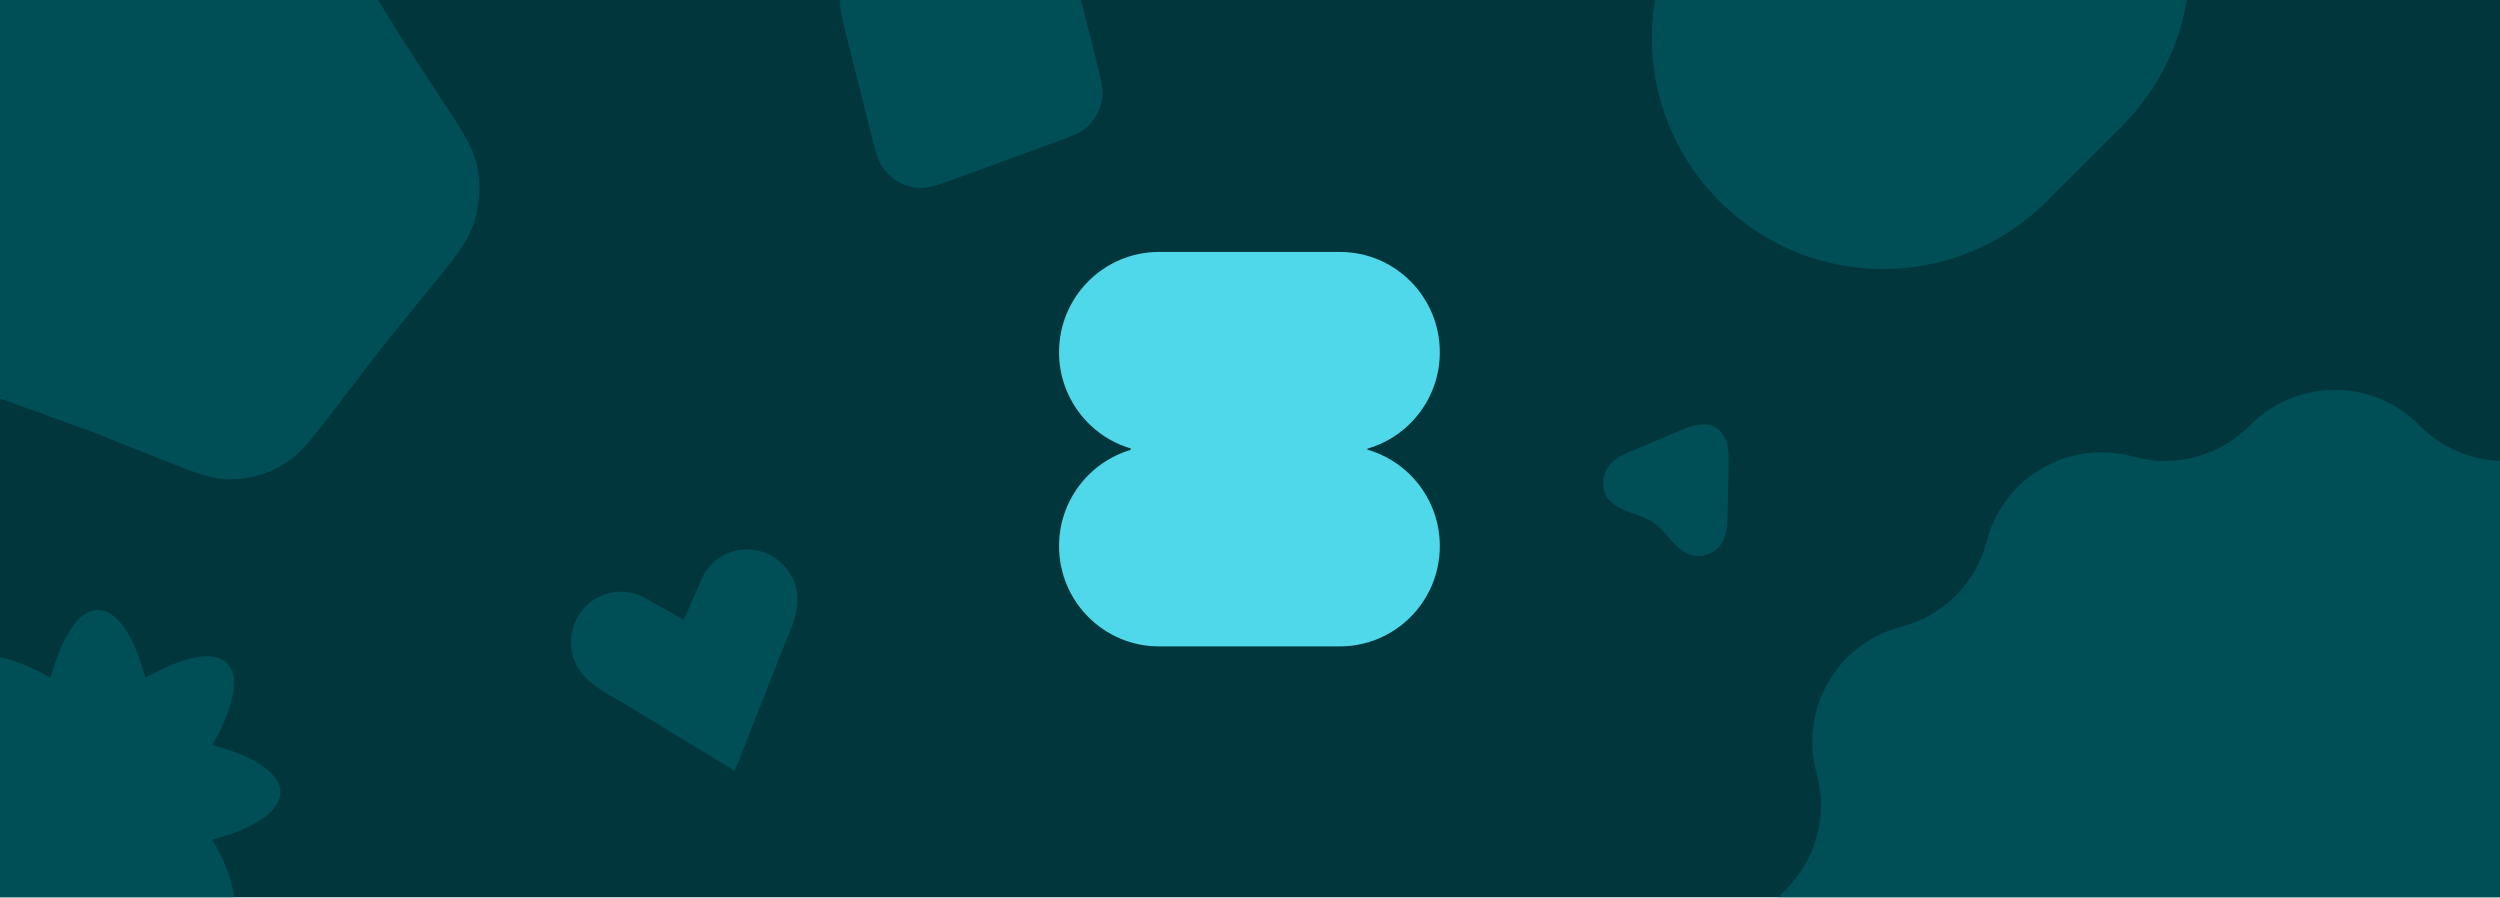
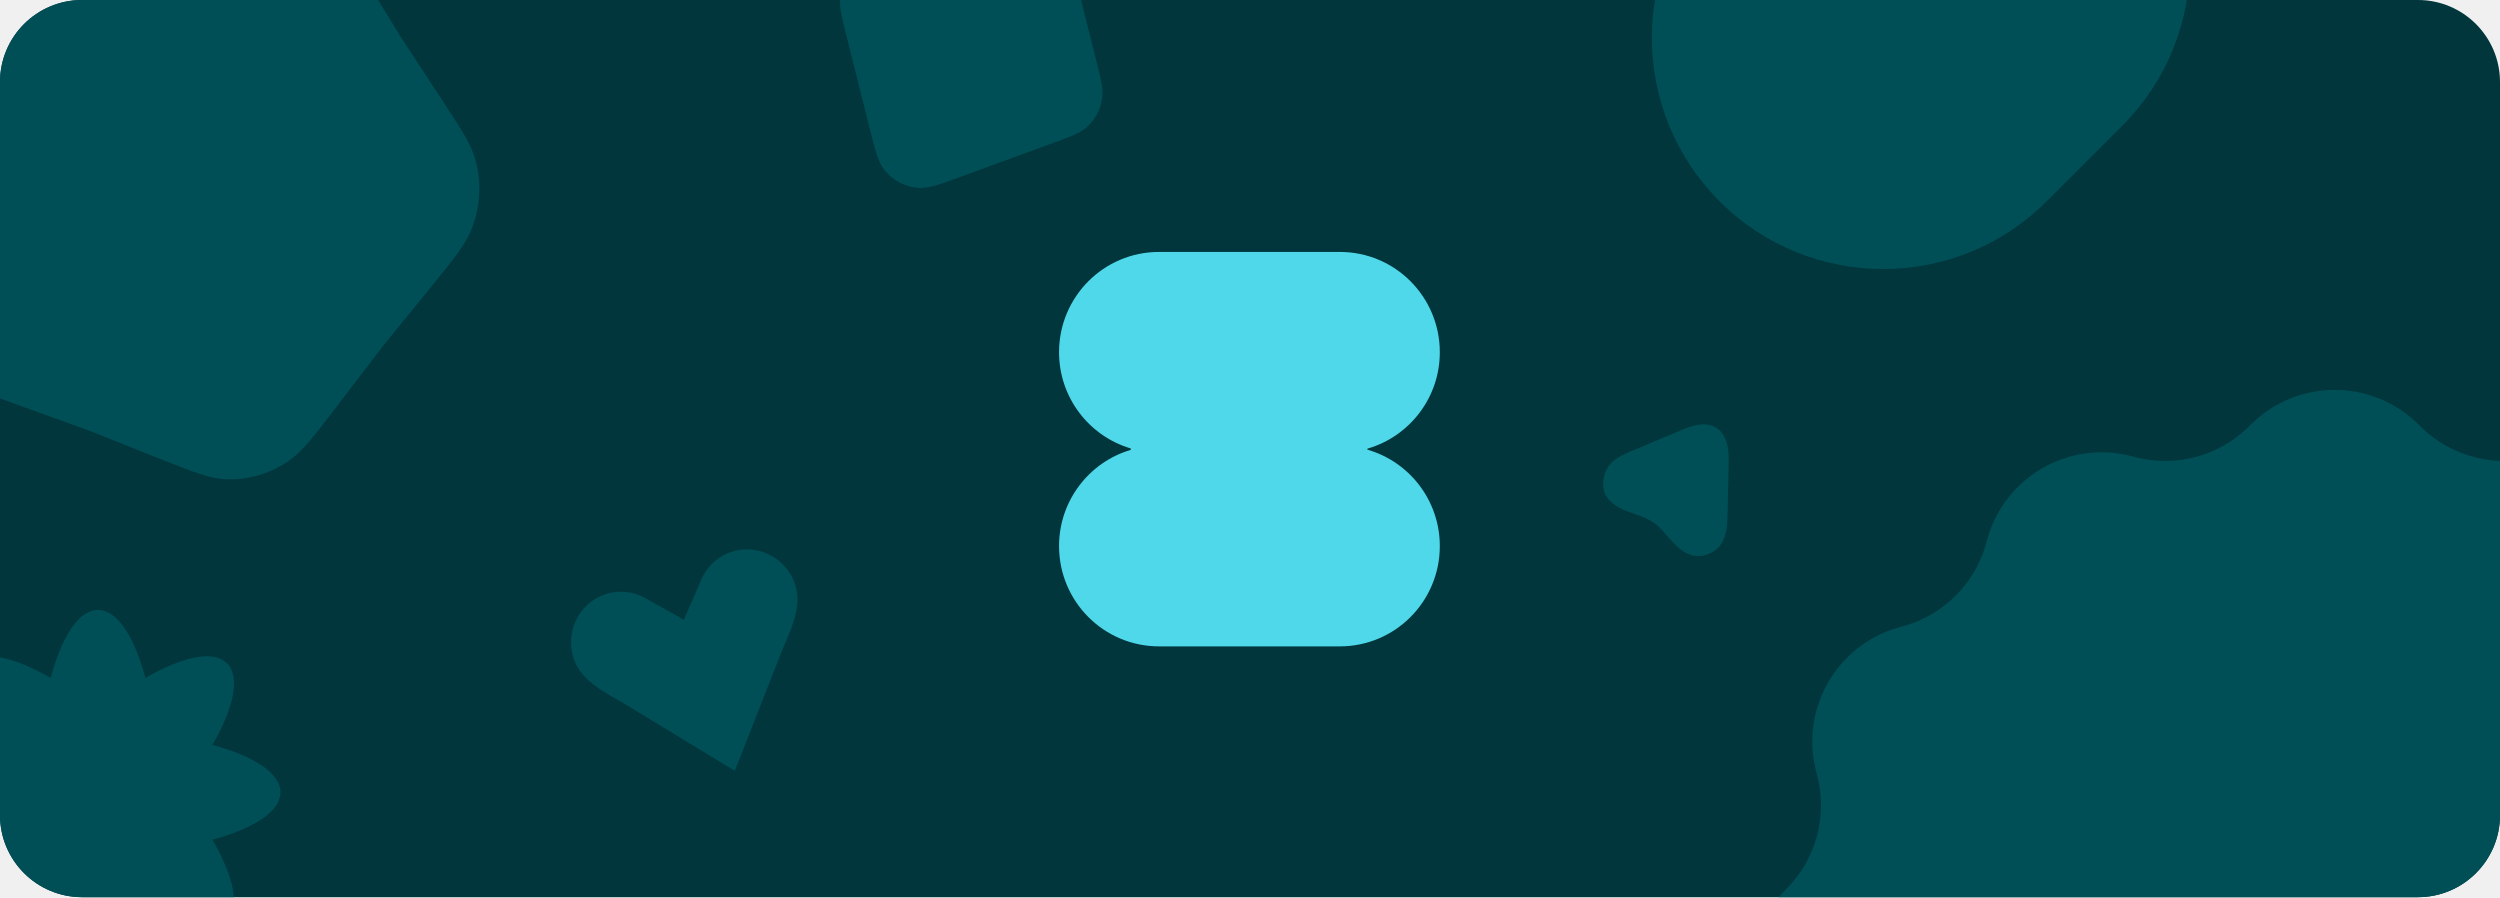
<svg xmlns="http://www.w3.org/2000/svg" width="2193" height="787" viewBox="0 0 2193 787" fill="none">
  <g clip-path="url(#clip0_1018_24)">
    <rect width="2193" height="787" fill="#00363C" />
    <path d="M1973.29 373.574C1975.02 371.875 1975.89 371.009 1976.63 370.304C2016.74 332.565 2079.26 332.565 2119.37 370.304C2120.11 371.009 2120.98 371.875 2122.71 373.574C2123.77 374.568 2124.28 375.081 2124.76 375.562C2150.44 400.058 2186.77 409.773 2221.24 401.405C2221.91 401.244 2222.62 401.052 2224.03 400.699C2226.37 400.09 2227.55 399.801 2228.55 399.545C2282.12 386.912 2336.31 418.173 2352.15 470.917C2352.44 471.911 2352.76 473.066 2353.43 475.406C2353.82 476.817 2354.01 477.522 2354.2 478.195C2364.17 512.214 2390.79 538.827 2424.8 548.798C2425.48 548.991 2426.18 549.183 2427.59 549.568C2429.93 550.241 2431.09 550.561 2432.08 550.85C2484.83 566.689 2516.09 620.876 2503.46 674.453C2503.2 675.447 2502.91 676.634 2502.3 678.974C2501.95 680.385 2501.76 681.09 2501.6 681.763C2493.23 716.231 2502.94 752.559 2527.44 778.241C2527.92 778.722 2528.43 779.235 2529.43 780.293C2531.13 782.024 2531.99 782.89 2532.7 783.628C2570.43 823.739 2570.43 886.261 2532.7 926.372C2531.99 927.11 2531.13 927.976 2529.43 929.707C2528.43 930.765 2527.92 931.278 2527.44 931.759C2502.94 957.441 2493.23 993.769 2501.6 1028.24C2501.76 1028.91 2501.95 1029.61 2502.3 1031.03C2502.91 1033.37 2503.2 1034.55 2503.46 1035.55C2516.09 1089.12 2484.83 1143.31 2432.08 1159.15C2431.09 1159.44 2429.93 1159.76 2427.59 1160.43C2426.18 1160.82 2425.48 1161.01 2424.8 1161.2C2390.79 1171.17 2364.17 1197.79 2354.2 1231.8C2354.01 1232.48 2353.82 1233.18 2353.43 1234.59C2352.76 1236.93 2352.44 1238.09 2352.15 1239.08C2336.31 1291.83 2282.12 1323.09 2228.55 1310.46C2227.55 1310.2 2226.37 1309.91 2224.03 1309.3C2222.62 1308.95 2221.91 1308.76 2221.24 1308.6C2186.77 1300.23 2150.44 1309.94 2124.76 1334.44C2124.28 1334.92 2123.77 1335.43 2122.71 1336.43C2120.98 1338.13 2120.11 1338.99 2119.37 1339.7C2079.26 1377.43 2016.74 1377.43 1976.63 1339.7C1975.89 1338.99 1975.02 1338.13 1973.29 1336.43C1972.24 1335.43 1971.72 1334.92 1971.24 1334.44C1945.56 1309.94 1909.23 1300.23 1874.76 1308.6C1874.09 1308.76 1873.39 1308.95 1871.97 1309.3C1869.63 1309.91 1868.45 1310.2 1867.45 1310.46C1813.88 1323.09 1759.69 1291.83 1743.85 1239.08C1743.56 1238.09 1743.24 1236.93 1742.57 1234.59C1742.18 1233.18 1741.99 1232.48 1741.8 1231.8C1731.83 1197.79 1705.21 1171.17 1671.2 1161.2C1670.52 1161.01 1669.82 1160.82 1668.41 1160.43C1666.07 1159.76 1664.91 1159.44 1663.92 1159.15C1611.17 1143.31 1579.91 1089.12 1592.55 1035.55C1592.8 1034.55 1593.09 1033.37 1593.7 1031.03C1594.05 1029.61 1594.24 1028.91 1594.4 1028.24C1602.77 993.769 1593.06 957.441 1568.56 931.759C1568.08 931.278 1567.57 930.765 1566.57 929.707C1564.87 927.976 1564.01 927.11 1563.3 926.372C1525.57 886.261 1525.57 823.739 1563.3 783.628C1564.01 782.89 1564.87 782.024 1566.57 780.293C1567.57 779.235 1568.08 778.722 1568.56 778.241C1593.06 752.559 1602.77 716.231 1594.4 681.763C1594.24 681.09 1594.05 680.385 1593.7 678.974C1593.09 676.634 1592.8 675.447 1592.55 674.453C1579.91 620.876 1611.17 566.689 1663.92 550.85C1664.91 550.561 1666.07 550.241 1668.41 549.568C1669.82 549.183 1670.52 548.991 1671.2 548.798C1705.21 538.827 1731.83 512.214 1741.8 478.195C1741.99 477.522 1742.18 476.817 1742.57 475.406C1743.24 473.066 1743.56 471.911 1743.85 470.917C1759.69 418.173 1813.88 386.912 1867.45 399.545C1868.45 399.801 1869.63 400.09 1871.97 400.699C1873.39 401.052 1874.09 401.244 1874.76 401.405C1909.23 409.773 1945.56 400.058 1971.24 375.562C1971.72 375.081 1972.24 374.568 1973.29 373.574Z" fill="#004F57" />
    <path d="M168.613 -81.458C198.167 -90.47 212.936 -94.978 226.808 -94.738C246.863 -94.378 266.064 -87.093 281.31 -74.059C291.85 -65.037 299.912 -51.866 316.05 -25.518L351.339 32.121L387.525 87.305C404.695 113.492 413.285 126.595 417.105 140.4C422.614 160.388 421.352 181.892 413.485 201.392C408.034 214.877 397.944 227.306 377.74 252.137L335.678 303.867L294.589 357.623C275.29 382.848 265.649 395.464 254.03 403.713C237.213 415.648 217.133 421.49 197.037 420.311C183.144 419.51 168.919 413.845 140.464 402.529L78.636 377.949L16.063 355.329C-12.736 344.922 -27.138 339.725 -38.066 331.108C-53.886 318.66 -65.037 300.969 -69.705 280.882C-72.927 267.002 -71.774 251.166 -69.482 219.488L-64.571 152.005L-61.732 85.393C-60.379 53.41 -59.685 37.416 -54.819 23.709C-47.771 3.898 -34.45 -13.03 -17.069 -24.333C-5.053 -32.13 10.066 -36.238 40.286 -44.444L103.971 -61.735L168.613 -81.458Z" fill="#004F57" />
    <path d="M1515.69 438.47C1515.91 428.673 1516.13 418.866 1516.35 409.068C1516.49 402.708 1516.62 396.254 1515.14 390.121C1513.67 383.981 1510.35 378.098 1505 374.94C1500.3 372.172 1494.47 371.769 1489.01 372.708C1483.56 373.647 1478.34 375.821 1473.2 377.985C1459.28 383.828 1445.35 389.665 1431.43 395.514C1424.81 398.288 1417.97 401.223 1413.05 406.539C1407.11 412.963 1405.08 422.234 1407.02 430.506C1409.05 439.157 1418.09 444.704 1425.6 447.811C1433.84 451.213 1442.81 453.187 1450.17 458.194C1456.47 462.475 1461.16 468.694 1466.26 474.374C1471.37 480.039 1477.33 485.437 1484.77 487.214C1493.99 489.427 1504.62 485.12 1509.97 476.928C1514.85 469.45 1515.21 460.059 1515.42 451.222C1515.51 446.976 1515.61 442.723 1515.7 438.476L1515.69 438.47Z" fill="#004F57" />
    <path d="M199.13 581.862C187.25 569.988 160.19 575.86 127.55 594.681C117.77 558.285 102.79 535 86 535C69.2 535 54.22 558.284 44.45 594.678C11.8 575.858 -15.25 569.987 -27.13 581.861C-39 593.737 -33.13 620.796 -14.31 653.446C-50.71 663.222 -74 678.204 -74 695C-74 711.793 -50.72 726.773 -14.32 736.549C-33.15 769.2 -39.02 796.261 -27.15 808.137C-15.27 820.013 11.79 814.138 44.44 795.31C54.22 831.711 69.2 855 86 855C102.79 855 117.77 831.709 127.55 795.307C160.21 814.136 187.27 820.012 199.15 808.136C211.02 796.26 205.15 769.2 186.32 736.549C222.72 726.773 246 711.793 246 695C246 678.204 222.71 663.222 186.3 653.446C205.13 620.797 211 593.738 199.13 581.862Z" fill-rule="evenodd" clip-rule="evenodd" fill="#004F57" />
    <path d="M641.342 484.17C628.203 488.601 618.56 498.722 614.149 510.95L599.862 543.675L599.836 543.596L568.649 526.197C557.737 519.142 543.934 516.925 530.794 521.355C507.712 529.138 495.416 554.476 503.329 577.945C510.283 598.569 532.692 608.179 550.146 618.785C567.539 629.356 584.926 639.917 602.315 650.483L641.354 674.206C642.409 674.843 643.464 675.487 644.522 676.13L644.548 676.209C645 675.057 645.452 673.912 645.904 672.76C651.471 658.587 657.041 644.421 662.611 630.248C670.052 611.31 677.495 592.371 684.936 573.432C692.406 554.424 704.421 533.207 697.465 512.577C689.552 489.108 664.424 476.388 641.342 484.17Z" fill="#004F57" />
    <path d="M1574.65 -176.575C1653.88 -255.808 1782.34 -255.808 1861.58 -176.575C1940.81 -97.342 1940.81 31.121 1861.58 110.354L1795.35 176.575C1716.12 255.808 1587.66 255.808 1508.42 176.575C1429.19 97.342 1429.19 -31.121 1508.42 -110.354L1574.65 -176.575Z" fill="#004F57" />
    <path d="M742.46 31.242C738.33 14.782 736.265 6.551 737.034 -0.815C738.143 -11.479 743.297 -21.283 751.424 -28.191C757.039 -32.964 764.95 -35.855 780.77 -41.635L860.652 -70.821C879.784 -77.811 889.35 -81.306 897.797 -80.843C910.026 -80.174 921.363 -74.105 928.772 -64.259C933.886 -57.464 936.383 -47.513 941.379 -27.604L961.54 52.758C965.67 69.218 967.735 77.449 966.966 84.814C965.856 95.476 960.703 105.283 952.577 112.193C946.961 116.964 939.05 119.854 923.23 125.635L843.348 154.821C824.216 161.811 814.65 165.306 806.204 164.846C793.974 164.175 782.637 158.104 775.228 148.259C770.113 141.464 767.617 131.513 762.621 111.604L742.46 31.242Z" fill="#004F57" />
    <path d="M929 308.97C929 260.379 968.24 221 1016.66 221H1175.34C1223.76 221 1263 260.379 1263 308.97C1263 349.031 1236.31 382.841 1199.8 393.459C1199.56 393.535 1199.4 393.751 1199.4 394C1199.4 394.249 1199.56 394.465 1199.8 394.541C1236.31 405.158 1263 438.969 1263 479.029C1263 527.621 1223.76 567 1175.34 567H1016.66C968.24 567 929 527.621 929 479.029C929 439.229 955.343 405.602 991.49 394.746C991.814 394.649 992.04 394.346 992.04 394C992.04 393.654 991.814 393.351 991.49 393.254C955.343 382.398 929 348.771 929 308.97Z" fill="#4ED8E9" />
  </g>
  <defs>
    <clipPath id="clip0_1018_24">
-       <rect width="2193" height="787" fill="white" />
+       <rect width="2193" height="787" rx="72" fill="white" />
    </clipPath>
  </defs>
</svg>
